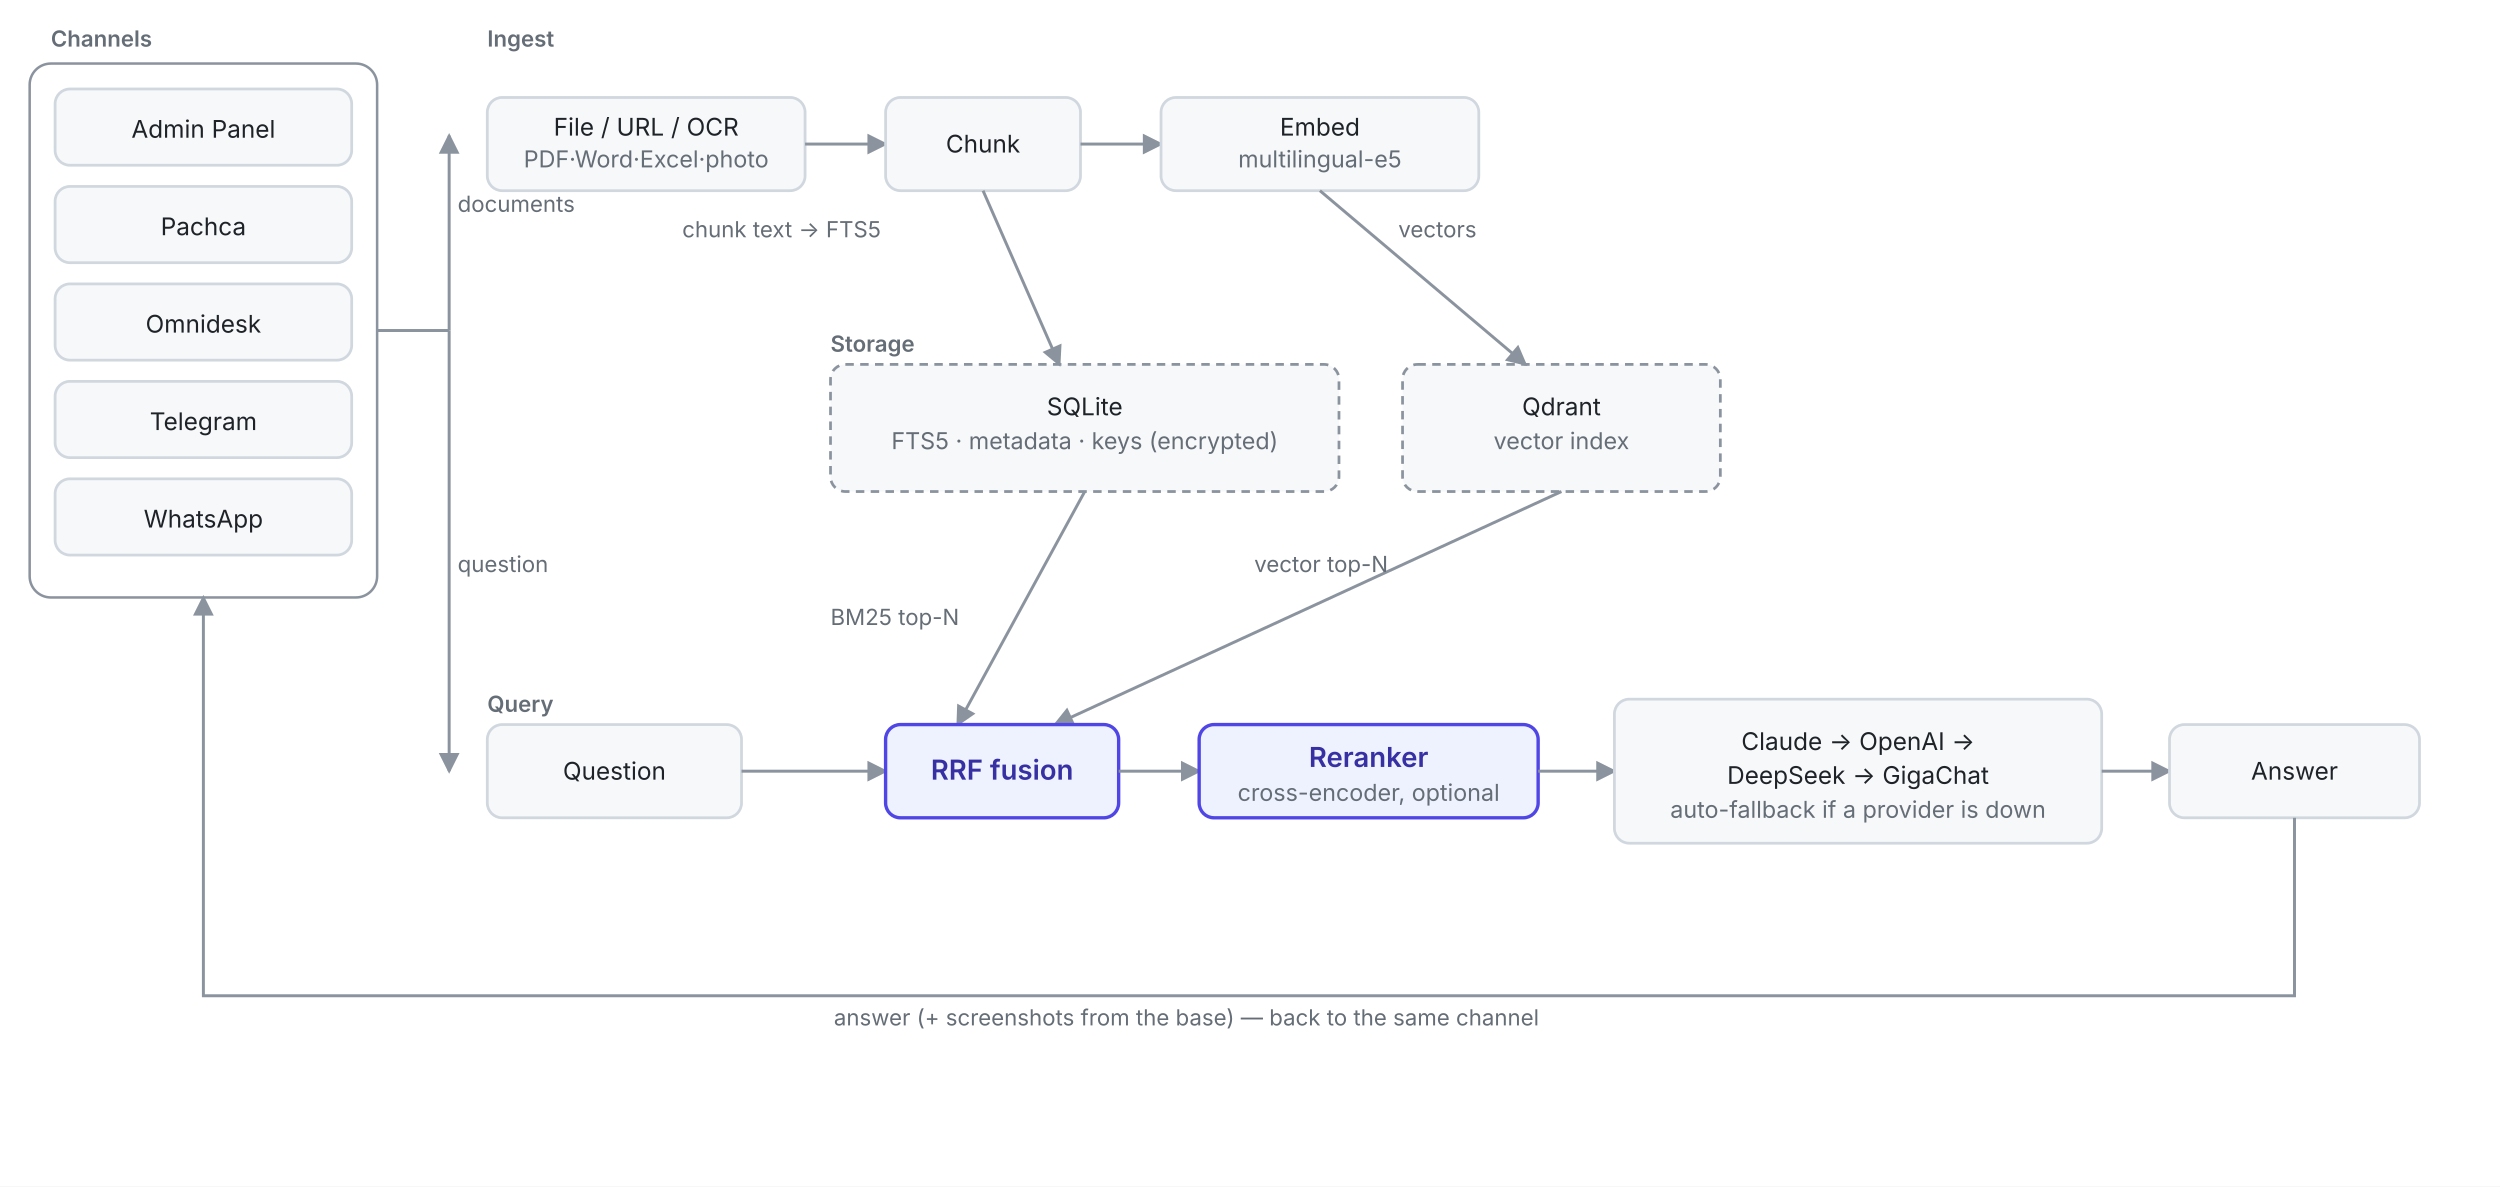
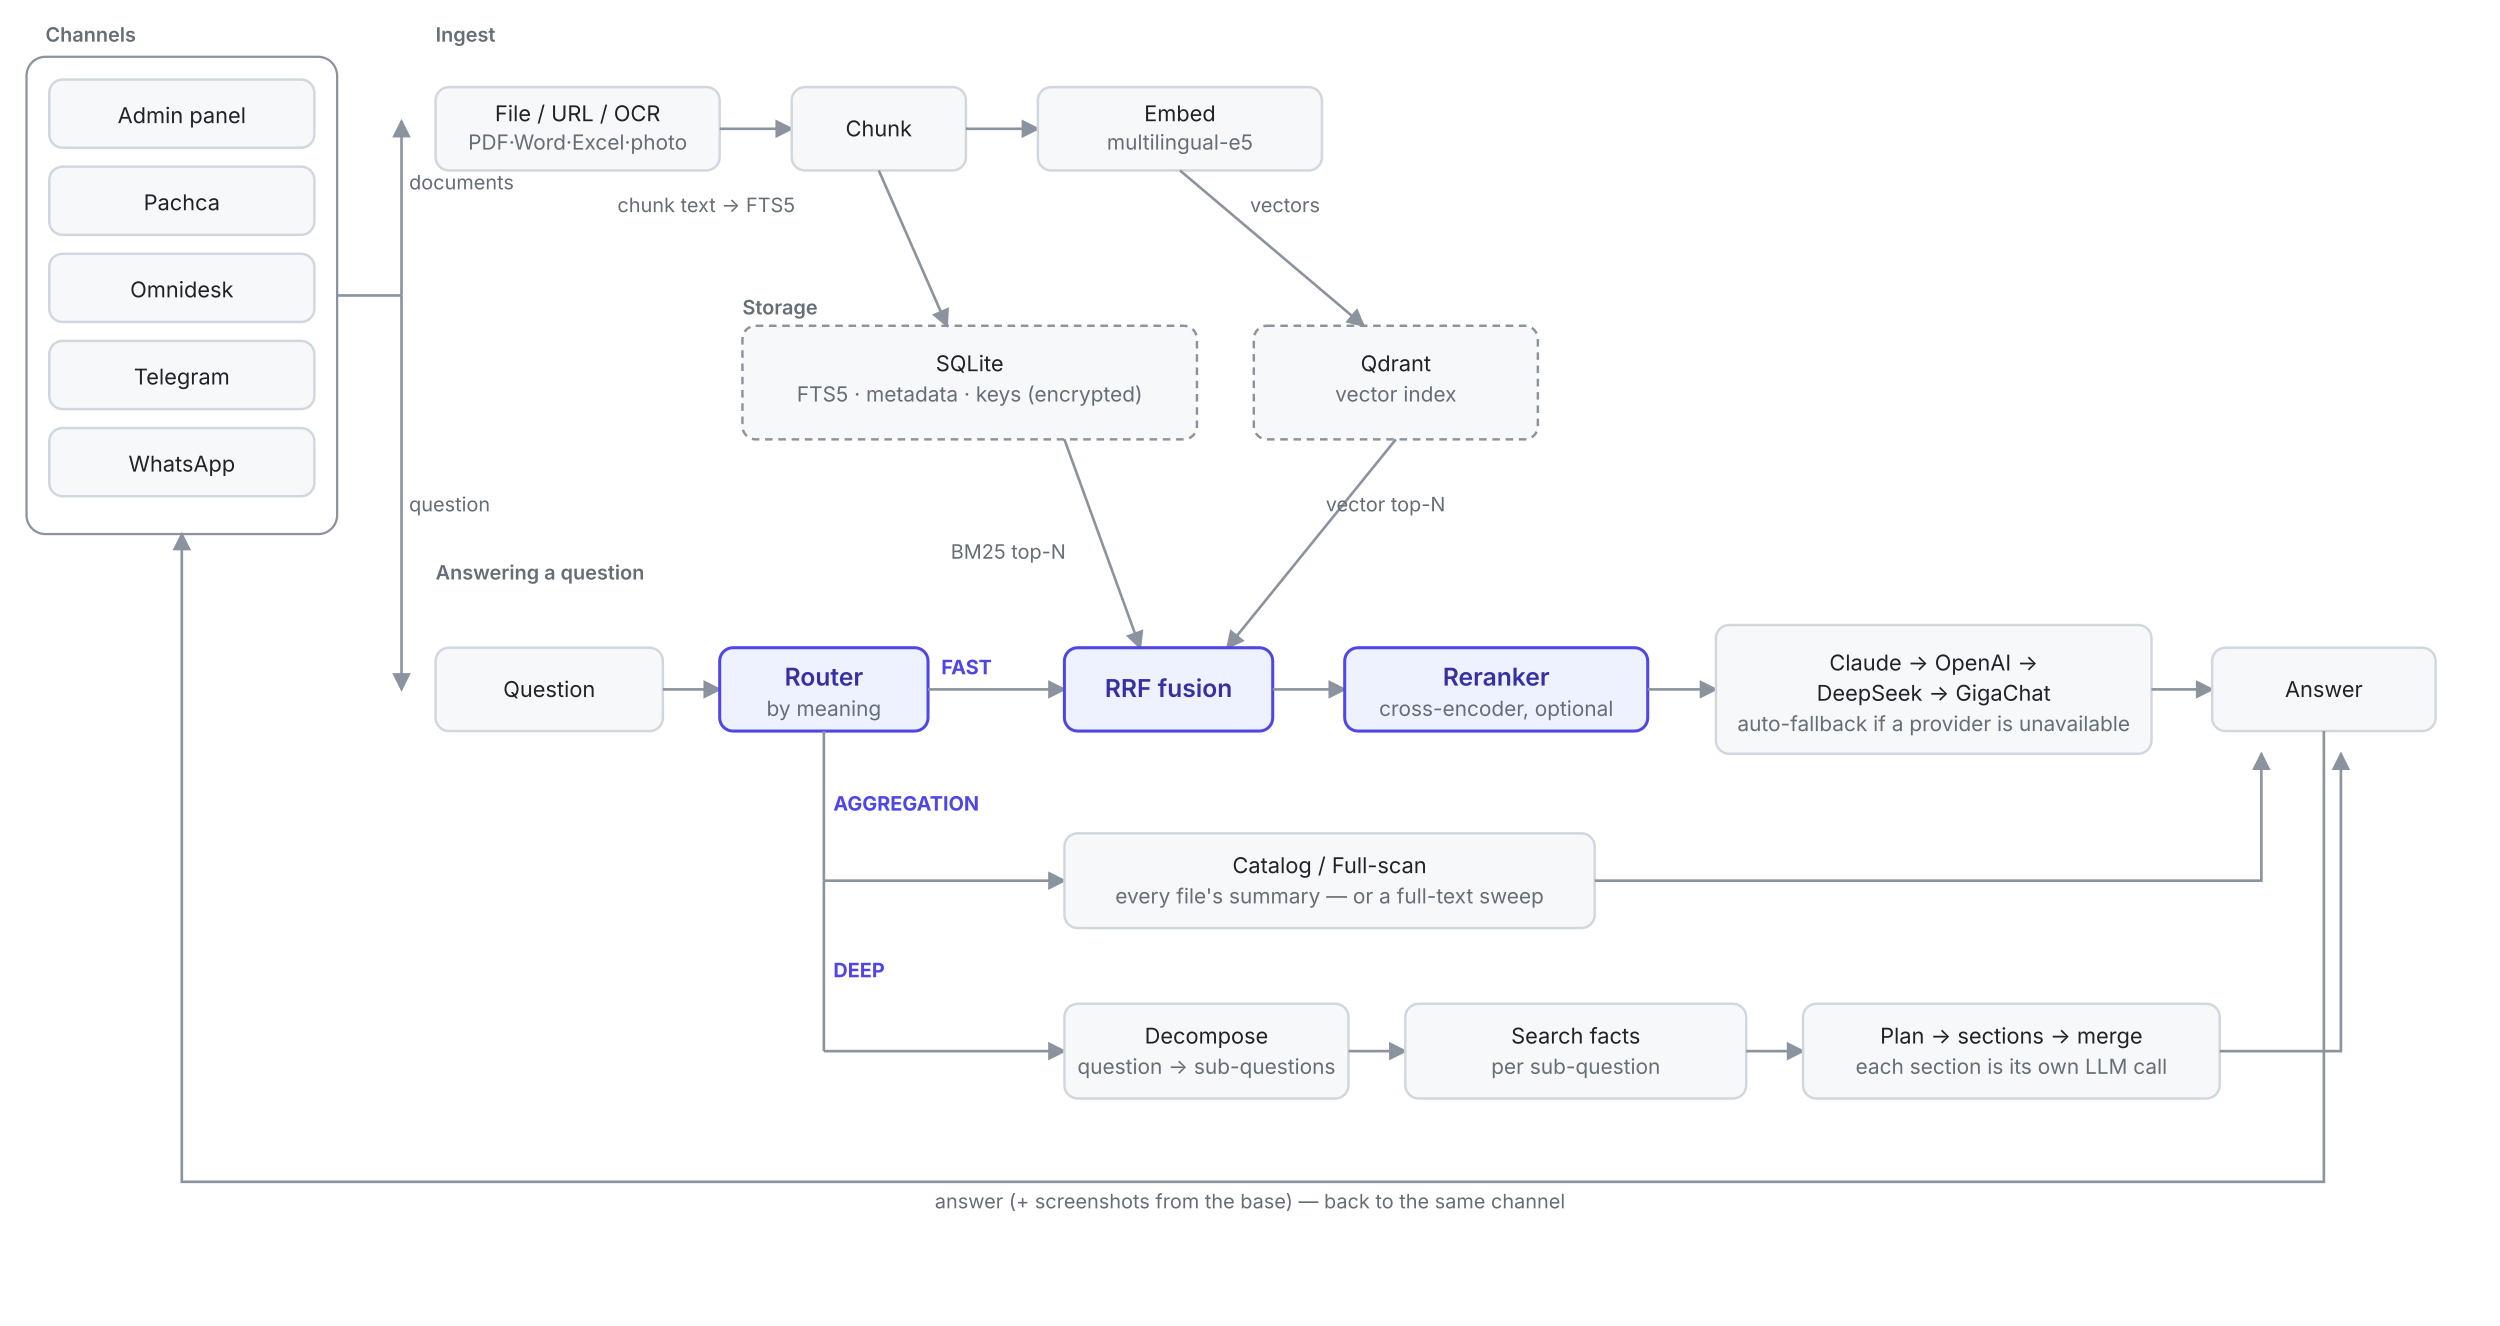
- <svg xmlns="http://www.w3.org/2000/svg" viewBox="0 0 1180 560" role="img" aria-label="How a question becomes an answer: channels send a question or document into the FastAPI service; documents are chunked and indexed into Qdrant (vectors) and SQLite FTS5 (full-text); a question is searched against both at once, results are combined by RRF fusion, refined by an optional cross-encoder reranker, sent to an LLM with automatic provider fallback, and the answer returns to the originating channel.">
+ <svg xmlns="http://www.w3.org/2000/svg" viewBox="0 0 1320 700" role="img" aria-label="How a question becomes an answer: channels send a question or a document into the FastAPI service; documents get chunked and embedded into Qdrant (vectors) and SQLite FTS5 (full-text); a question is first classified by a router into FAST, AGGREGATION or DEEP; FAST searches both stores at once and fuses results with RRF, refined by a cross-encoder reranker; AGGREGATION scans the catalog or the full text of the base; DEEP decomposes the question into sub-questions, searches facts for each, builds a plan and generates the answer section by section; all three paths go to an LLM with automatic provider fallback, and the answer returns to whichever channel asked.">
  <style>
    .bg { fill: #ffffff; }
    .box { fill: #f6f8fa; stroke: #d0d7de; stroke-width: 1.3; }
    .accent { fill: #eef2ff; stroke: #4f46e5; stroke-width: 1.6; }
    .storage { fill: #f6f8fa; stroke: #8b949e; stroke-width: 1.3; stroke-dasharray: 4 3; }
    .txt { fill: #1f2328; font: 600 13px -apple-system, "Segoe UI", sans-serif; }
    .txt-sm { fill: #1f2328; font: 400 11.5px -apple-system, "Segoe UI", sans-serif; }
    .muted { fill: #656d76; font: 400 11px -apple-system, "Segoe UI", sans-serif; }
    .accent-txt { fill: #3730a3; font: 600 13px -apple-system, "Segoe UI", sans-serif; }
    .label { fill: #656d76; font: 400 10.5px -apple-system, "Segoe UI", sans-serif; }
+     .lane-label { fill: #4f46e5; font: 700 10.5px -apple-system, "Segoe UI", sans-serif; }
    .arrow { stroke: #8b949e; stroke-width: 1.4; fill: none; }
    .arrowhead { fill: #8b949e; }
    .grp { fill: none; stroke: #8b949e; stroke-width: 1.2; }
    .grp-label { fill: #656d76; font: 600 10.5px -apple-system, "Segoe UI", sans-serif; }
    @media (prefers-color-scheme: dark) {
      .bg { fill: #0d1117; }
      .box { fill: #161b22; stroke: #30363d; }
      .accent { fill: #1c1f3a; stroke: #818cf8; }
      .storage { fill: #161b22; stroke: #6e7681; }
      .txt { fill: #e6edf3; }
      .txt-sm { fill: #e6edf3; }
      .muted { fill: #8b949e; }
      .accent-txt { fill: #c7d2fe; }
      .label { fill: #8b949e; }
+       .lane-label { fill: #a5b4fc; }
      .arrow { stroke: #6e7681; }
      .arrowhead { fill: #6e7681; }
      .grp { stroke: #6e7681; }
      .grp-label { fill: #8b949e; }
    }
  </style>
  <defs>
-     <marker id="arrow-en" viewBox="0 0 8 8" refX="7" refY="4" markerWidth="7" markerHeight="7" orient="auto-start-reverse">
+     <marker id="arrow" viewBox="0 0 8 8" refX="7" refY="4" markerWidth="7" markerHeight="7" orient="auto-start-reverse">
      <path d="M0,0 L8,4 L0,8 Z" class="arrowhead" />
    </marker>
  </defs>
-   <rect class="bg" x="0" y="0" width="1180" height="560" />
+   <rect class="bg" x="0" y="0" width="1320" height="700" />
  <rect class="grp" x="14" y="30" width="164" height="252" rx="10" />
  <text class="grp-label" x="24" y="22">Channels</text>
  <rect class="box" x="26" y="42" width="140" height="36" rx="7" />
-   <text class="txt-sm" x="96" y="65" text-anchor="middle">Admin Panel</text>
+   <text class="txt-sm" x="96" y="65" text-anchor="middle">Admin panel</text>
  <rect class="box" x="26" y="88" width="140" height="36" rx="7" />
  <text class="txt-sm" x="96" y="111" text-anchor="middle">Pachca</text>
  <rect class="box" x="26" y="134" width="140" height="36" rx="7" />
  <text class="txt-sm" x="96" y="157" text-anchor="middle">Omnidesk</text>
  <rect class="box" x="26" y="180" width="140" height="36" rx="7" />
  <text class="txt-sm" x="96" y="203" text-anchor="middle">Telegram</text>
  <rect class="box" x="26" y="226" width="140" height="36" rx="7" />
  <text class="txt-sm" x="96" y="249" text-anchor="middle">WhatsApp</text>
  <line class="arrow" x1="178" y1="156" x2="212" y2="156" stroke-dasharray="0" />
-   <line class="arrow" x1="212" y1="156" x2="212" y2="64" marker-end="url(#arrow-en)" />
-   <line class="arrow" x1="212" y1="156" x2="212" y2="364" marker-end="url(#arrow-en)" />
+   <line class="arrow" x1="212" y1="156" x2="212" y2="64" marker-end="url(#arrow)" />
+   <line class="arrow" x1="212" y1="156" x2="212" y2="364" marker-end="url(#arrow)" />
  <text class="label" x="216" y="100">documents</text>
  <text class="label" x="216" y="270">question</text>
  <text class="grp-label" x="230" y="22">Ingest</text>
  <rect class="box" x="230" y="46" width="150" height="44" rx="7" />
  <text class="txt-sm" x="305" y="64" text-anchor="middle">File / URL / OCR</text>
  <text class="muted" x="305" y="79" text-anchor="middle">PDF·Word·Excel·photo</text>
-   <line class="arrow" x1="380" y1="68" x2="418" y2="68" marker-end="url(#arrow-en)" />
+   <line class="arrow" x1="380" y1="68" x2="418" y2="68" marker-end="url(#arrow)" />
  <rect class="box" x="418" y="46" width="92" height="44" rx="7" />
  <text class="txt-sm" x="464" y="72" text-anchor="middle">Chunk</text>
-   <line class="arrow" x1="510" y1="68" x2="548" y2="68" marker-end="url(#arrow-en)" />
+   <line class="arrow" x1="510" y1="68" x2="548" y2="68" marker-end="url(#arrow)" />
  <rect class="box" x="548" y="46" width="150" height="44" rx="7" />
  <text class="txt-sm" x="623" y="64" text-anchor="middle">Embed</text>
  <text class="muted" x="623" y="79" text-anchor="middle">multilingual-e5</text>
  <text class="grp-label" x="392" y="166">Storage</text>
  <rect class="storage" x="392" y="172" width="240" height="60" rx="7" />
  <text class="txt-sm" x="512" y="196" text-anchor="middle">SQLite</text>
  <text class="muted" x="512" y="212" text-anchor="middle">FTS5 · metadata · keys (encrypted)</text>
  <rect class="storage" x="662" y="172" width="150" height="60" rx="7" />
  <text class="txt-sm" x="737" y="196" text-anchor="middle">Qdrant</text>
  <text class="muted" x="737" y="212" text-anchor="middle">vector index</text>
-   <line class="arrow" x1="464" y1="90" x2="500" y2="172" marker-end="url(#arrow-en)" />
-   <text class="label" x="322" y="112">chunk text → FTS5</text>
-   <line class="arrow" x1="623" y1="90" x2="720" y2="172" marker-end="url(#arrow-en)" />
+   <line class="arrow" x1="464" y1="90" x2="500" y2="172" marker-end="url(#arrow)" />
+   <text class="label" x="326" y="112">chunk text → FTS5</text>
+   <line class="arrow" x1="623" y1="90" x2="720" y2="172" marker-end="url(#arrow)" />
  <text class="label" x="660" y="112">vectors</text>
-   <text class="grp-label" x="230" y="336">Query</text>
+   <text class="grp-label" x="230" y="306">Answering a question</text>
  <rect class="box" x="230" y="342" width="120" height="44" rx="7" />
  <text class="txt-sm" x="290" y="368" text-anchor="middle">Question</text>
-   <line class="arrow" x1="512" y1="232" x2="452" y2="342" marker-end="url(#arrow-en)" />
-   <text class="label" x="392" y="295">BM25 top-N</text>
-   <line class="arrow" x1="737" y1="232" x2="498" y2="342" marker-end="url(#arrow-en)" />
-   <text class="label" x="592" y="270">vector top-N</text>
-   <line class="arrow" x1="350" y1="364" x2="418" y2="364" marker-end="url(#arrow-en)" />
-   <rect class="accent" x="418" y="342" width="110" height="44" rx="7" />
-   <text class="accent-txt" x="473" y="368" text-anchor="middle">RRF fusion</text>
-   <line class="arrow" x1="528" y1="364" x2="566" y2="364" marker-end="url(#arrow-en)" />
-   <rect class="accent" x="566" y="342" width="160" height="44" rx="7" />
-   <text class="accent-txt" x="646" y="362" text-anchor="middle">Reranker</text>
-   <text class="muted" x="646" y="378" text-anchor="middle">cross-encoder, optional</text>
-   <line class="arrow" x1="726" y1="364" x2="762" y2="364" marker-end="url(#arrow-en)" />
-   <rect class="box" x="762" y="330" width="230" height="68" rx="7" />
-   <text class="txt-sm" x="877" y="354" text-anchor="middle">Claude → OpenAI →</text>
-   <text class="txt-sm" x="877" y="370" text-anchor="middle">DeepSeek → GigaChat</text>
-   <text class="muted" x="877" y="386" text-anchor="middle">auto-fallback if a provider is down</text>
-   <line class="arrow" x1="992" y1="364" x2="1024" y2="364" marker-end="url(#arrow-en)" />
-   <rect class="box" x="1024" y="342" width="118" height="44" rx="7" />
-   <text class="txt-sm" x="1083" y="368" text-anchor="middle">Answer</text>
-   <path class="arrow" d="M 1083,386 L 1083,470 L 96,470 L 96,282" marker-end="url(#arrow-en)" />
-   <text class="label" x="560" y="484" text-anchor="middle">answer (+ screenshots from the base) — back to the same channel</text>
+   <line class="arrow" x1="350" y1="364" x2="380" y2="364" marker-end="url(#arrow)" />
+   <rect class="accent" x="380" y="342" width="110" height="44" rx="7" />
+   <text class="accent-txt" x="435" y="362" text-anchor="middle">Router</text>
+   <text class="muted" x="435" y="378" text-anchor="middle">by meaning</text>
+   <line class="arrow" x1="490" y1="364" x2="562" y2="364" marker-end="url(#arrow)" />
+   <text class="lane-label" x="497" y="356">FAST</text>
+   <line class="arrow" x1="435" y1="386" x2="435" y2="465" stroke-dasharray="0" />
+   <line class="arrow" x1="435" y1="465" x2="562" y2="465" marker-end="url(#arrow)" />
+   <text class="lane-label" x="440" y="428">AGGREGATION</text>
+   <line class="arrow" x1="435" y1="465" x2="435" y2="555" stroke-dasharray="0" />
+   <line class="arrow" x1="435" y1="555" x2="562" y2="555" marker-end="url(#arrow)" />
+   <text class="lane-label" x="440" y="516">DEEP</text>
+   <line class="arrow" x1="562" y1="232" x2="602" y2="342" marker-end="url(#arrow)" />
+   <text class="label" x="502" y="295">BM25 top-N</text>
+   <line class="arrow" x1="737" y1="232" x2="648" y2="342" marker-end="url(#arrow)" />
+   <text class="label" x="700" y="270">vector top-N</text>
+   <rect class="accent" x="562" y="342" width="110" height="44" rx="7" />
+   <text class="accent-txt" x="617" y="368" text-anchor="middle">RRF fusion</text>
+   <line class="arrow" x1="672" y1="364" x2="710" y2="364" marker-end="url(#arrow)" />
+   <rect class="accent" x="710" y="342" width="160" height="44" rx="7" />
+   <text class="accent-txt" x="790" y="362" text-anchor="middle">Reranker</text>
+   <text class="muted" x="790" y="378" text-anchor="middle">cross-encoder, optional</text>
+   <line class="arrow" x1="870" y1="364" x2="906" y2="364" marker-end="url(#arrow)" />
+   <rect class="box" x="906" y="330" width="230" height="68" rx="7" />
+   <text class="txt-sm" x="1021" y="354" text-anchor="middle">Claude → OpenAI →</text>
+   <text class="txt-sm" x="1021" y="370" text-anchor="middle">DeepSeek → GigaChat</text>
+   <text class="muted" x="1021" y="386" text-anchor="middle">auto-fallback if a provider is unavailable</text>
+   <line class="arrow" x1="1136" y1="364" x2="1168" y2="364" marker-end="url(#arrow)" />
+   <rect class="box" x="562" y="440" width="280" height="50" rx="7" />
+   <text class="txt-sm" x="702" y="461" text-anchor="middle">Catalog / Full-scan</text>
+   <text class="muted" x="702" y="477" text-anchor="middle">every file's summary — or a full-text sweep</text>
+   <path class="arrow" d="M 842,465 L 1194,465 L 1194,398" marker-end="url(#arrow)" />
+   <rect class="box" x="562" y="530" width="150" height="50" rx="7" />
+   <text class="txt-sm" x="637" y="551" text-anchor="middle">Decompose</text>
+   <text class="muted" x="637" y="567" text-anchor="middle">question → sub-questions</text>
+   <line class="arrow" x1="712" y1="555" x2="742" y2="555" marker-end="url(#arrow)" />
+   <rect class="box" x="742" y="530" width="180" height="50" rx="7" />
+   <text class="txt-sm" x="832" y="551" text-anchor="middle">Search facts</text>
+   <text class="muted" x="832" y="567" text-anchor="middle">per sub-question</text>
+   <line class="arrow" x1="922" y1="555" x2="952" y2="555" marker-end="url(#arrow)" />
+   <rect class="box" x="952" y="530" width="220" height="50" rx="7" />
+   <text class="txt-sm" x="1062" y="551" text-anchor="middle">Plan → sections → merge</text>
+   <text class="muted" x="1062" y="567" text-anchor="middle">each section is its own LLM call</text>
+   <path class="arrow" d="M 1172,555 L 1236,555 L 1236,398" marker-end="url(#arrow)" />
+   <rect class="box" x="1168" y="342" width="118" height="44" rx="7" />
+   <text class="txt-sm" x="1227" y="368" text-anchor="middle">Answer</text>
+   <path class="arrow" d="M 1227,386 L 1227,624 L 96,624 L 96,282" marker-end="url(#arrow)" />
+   <text class="label" x="660" y="638" text-anchor="middle">answer (+ screenshots from the base) — back to the same channel</text>
</svg>
